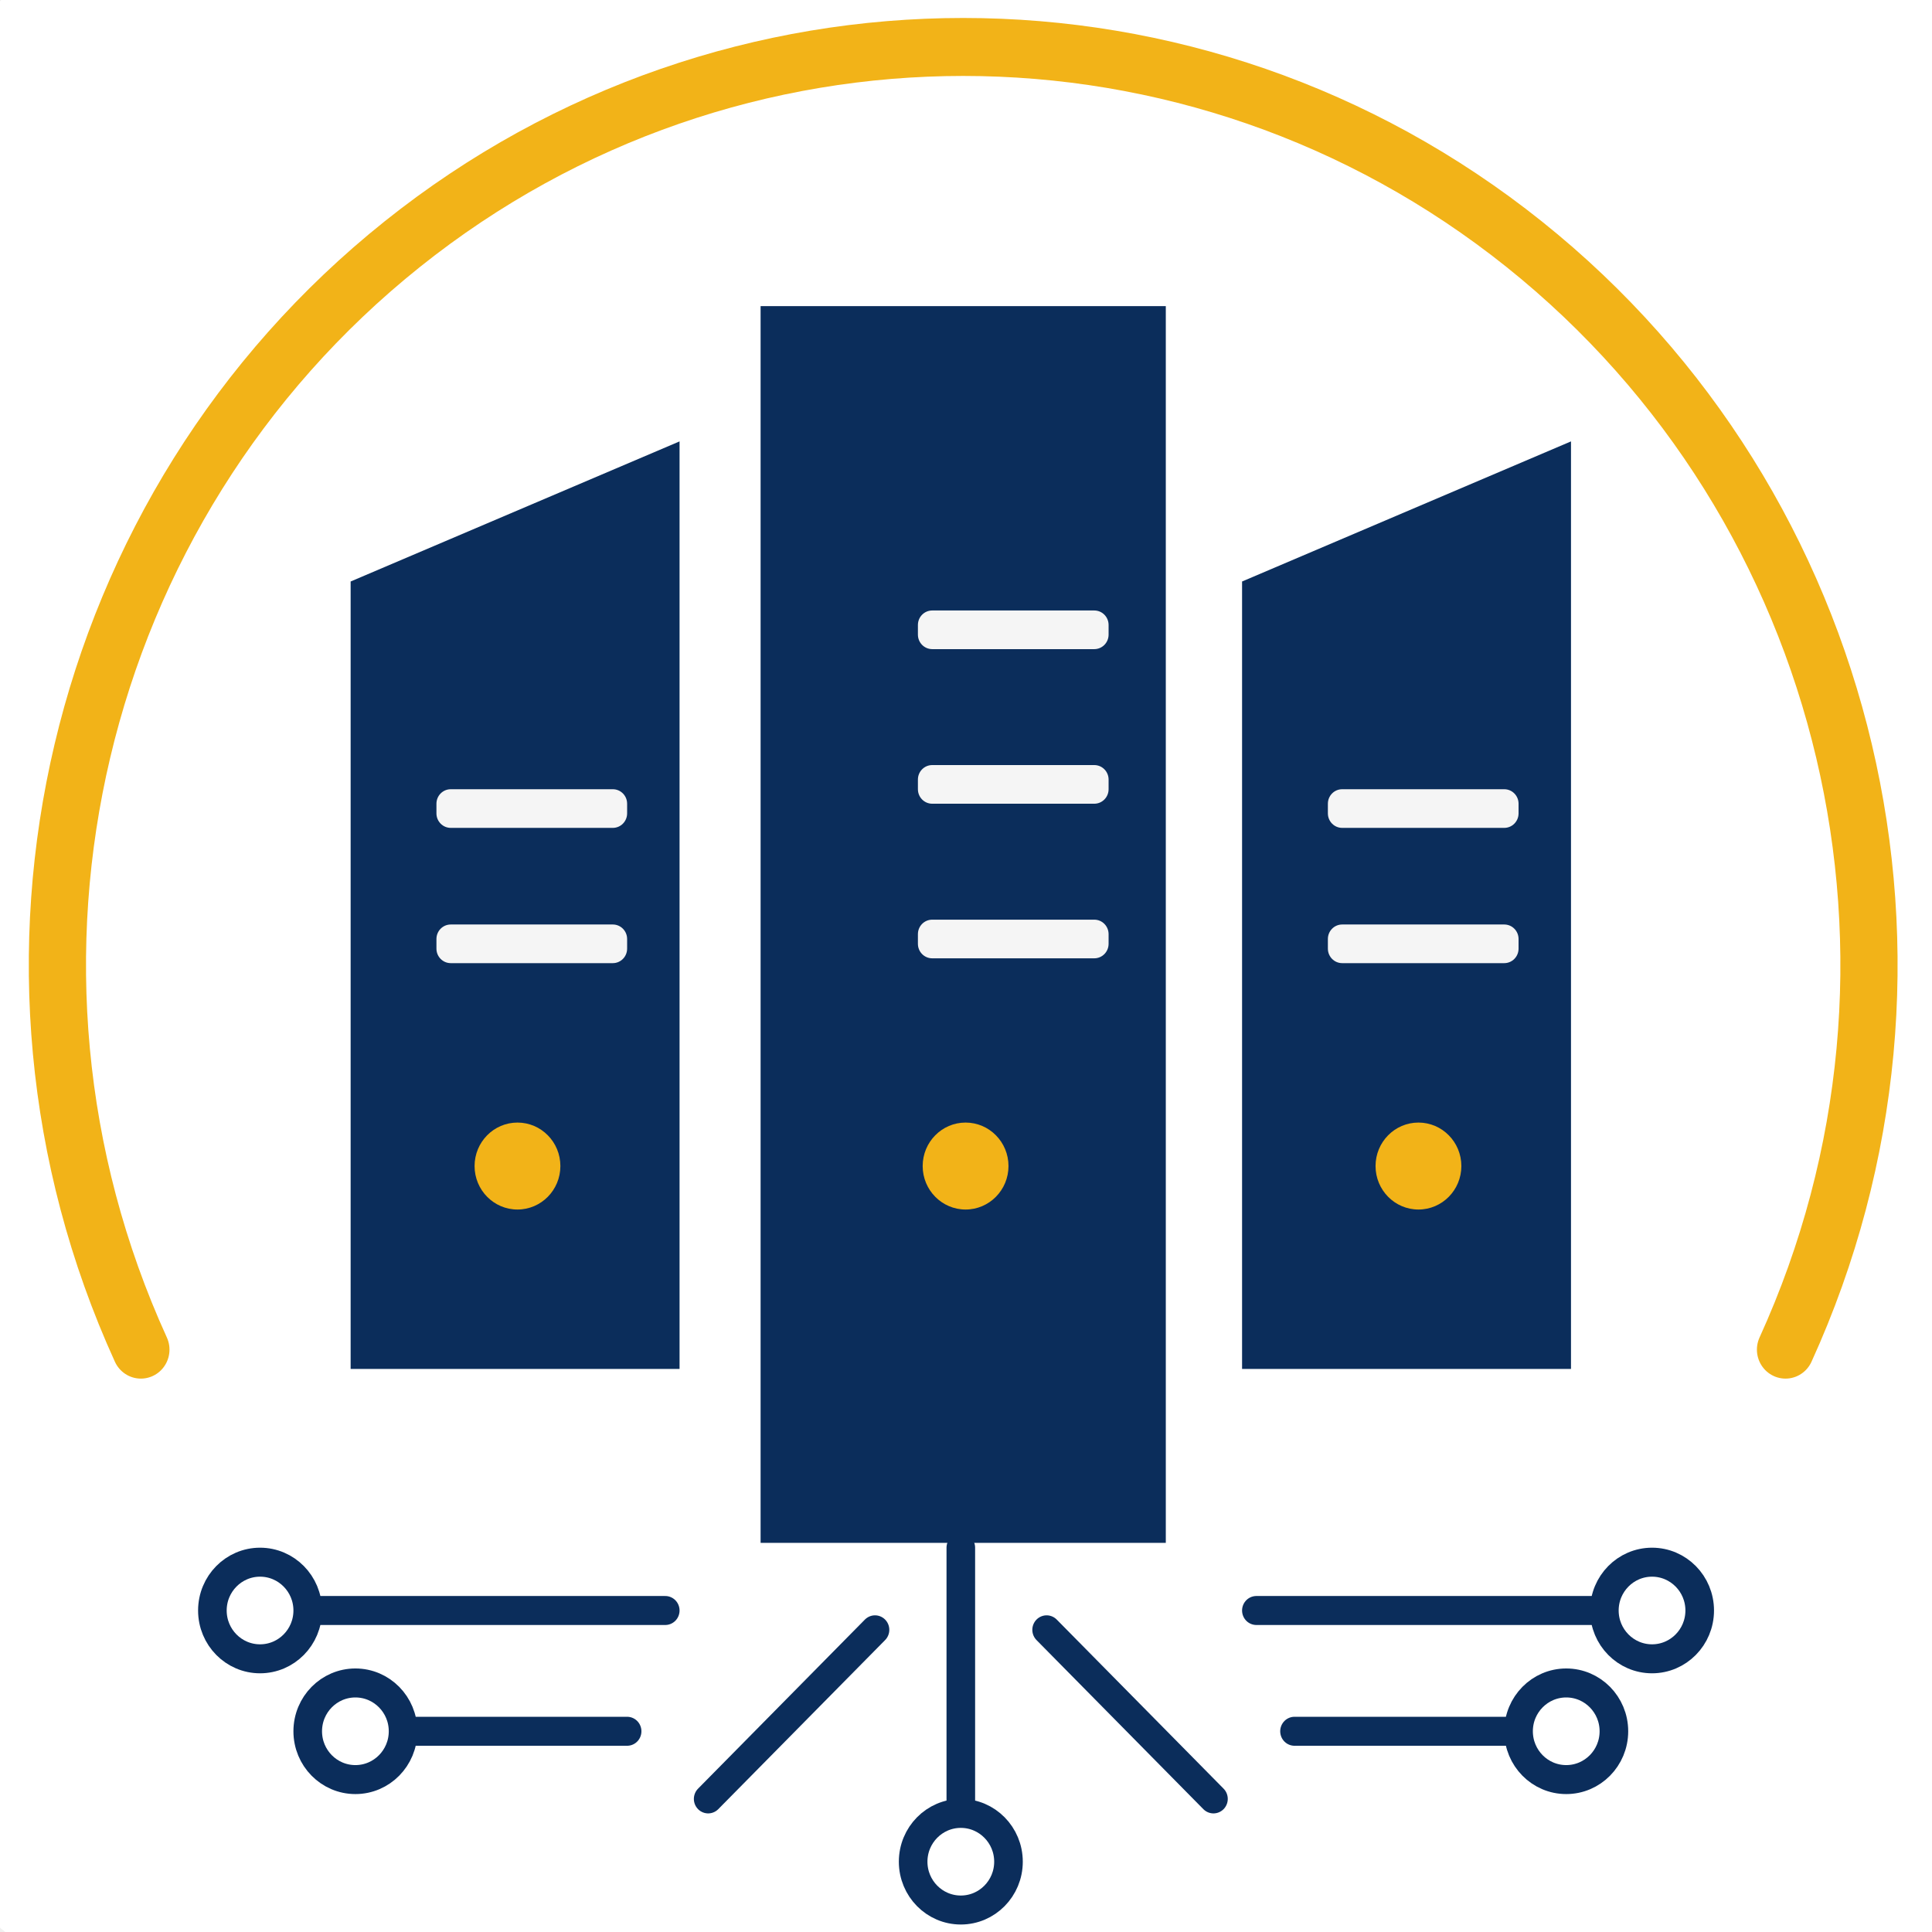
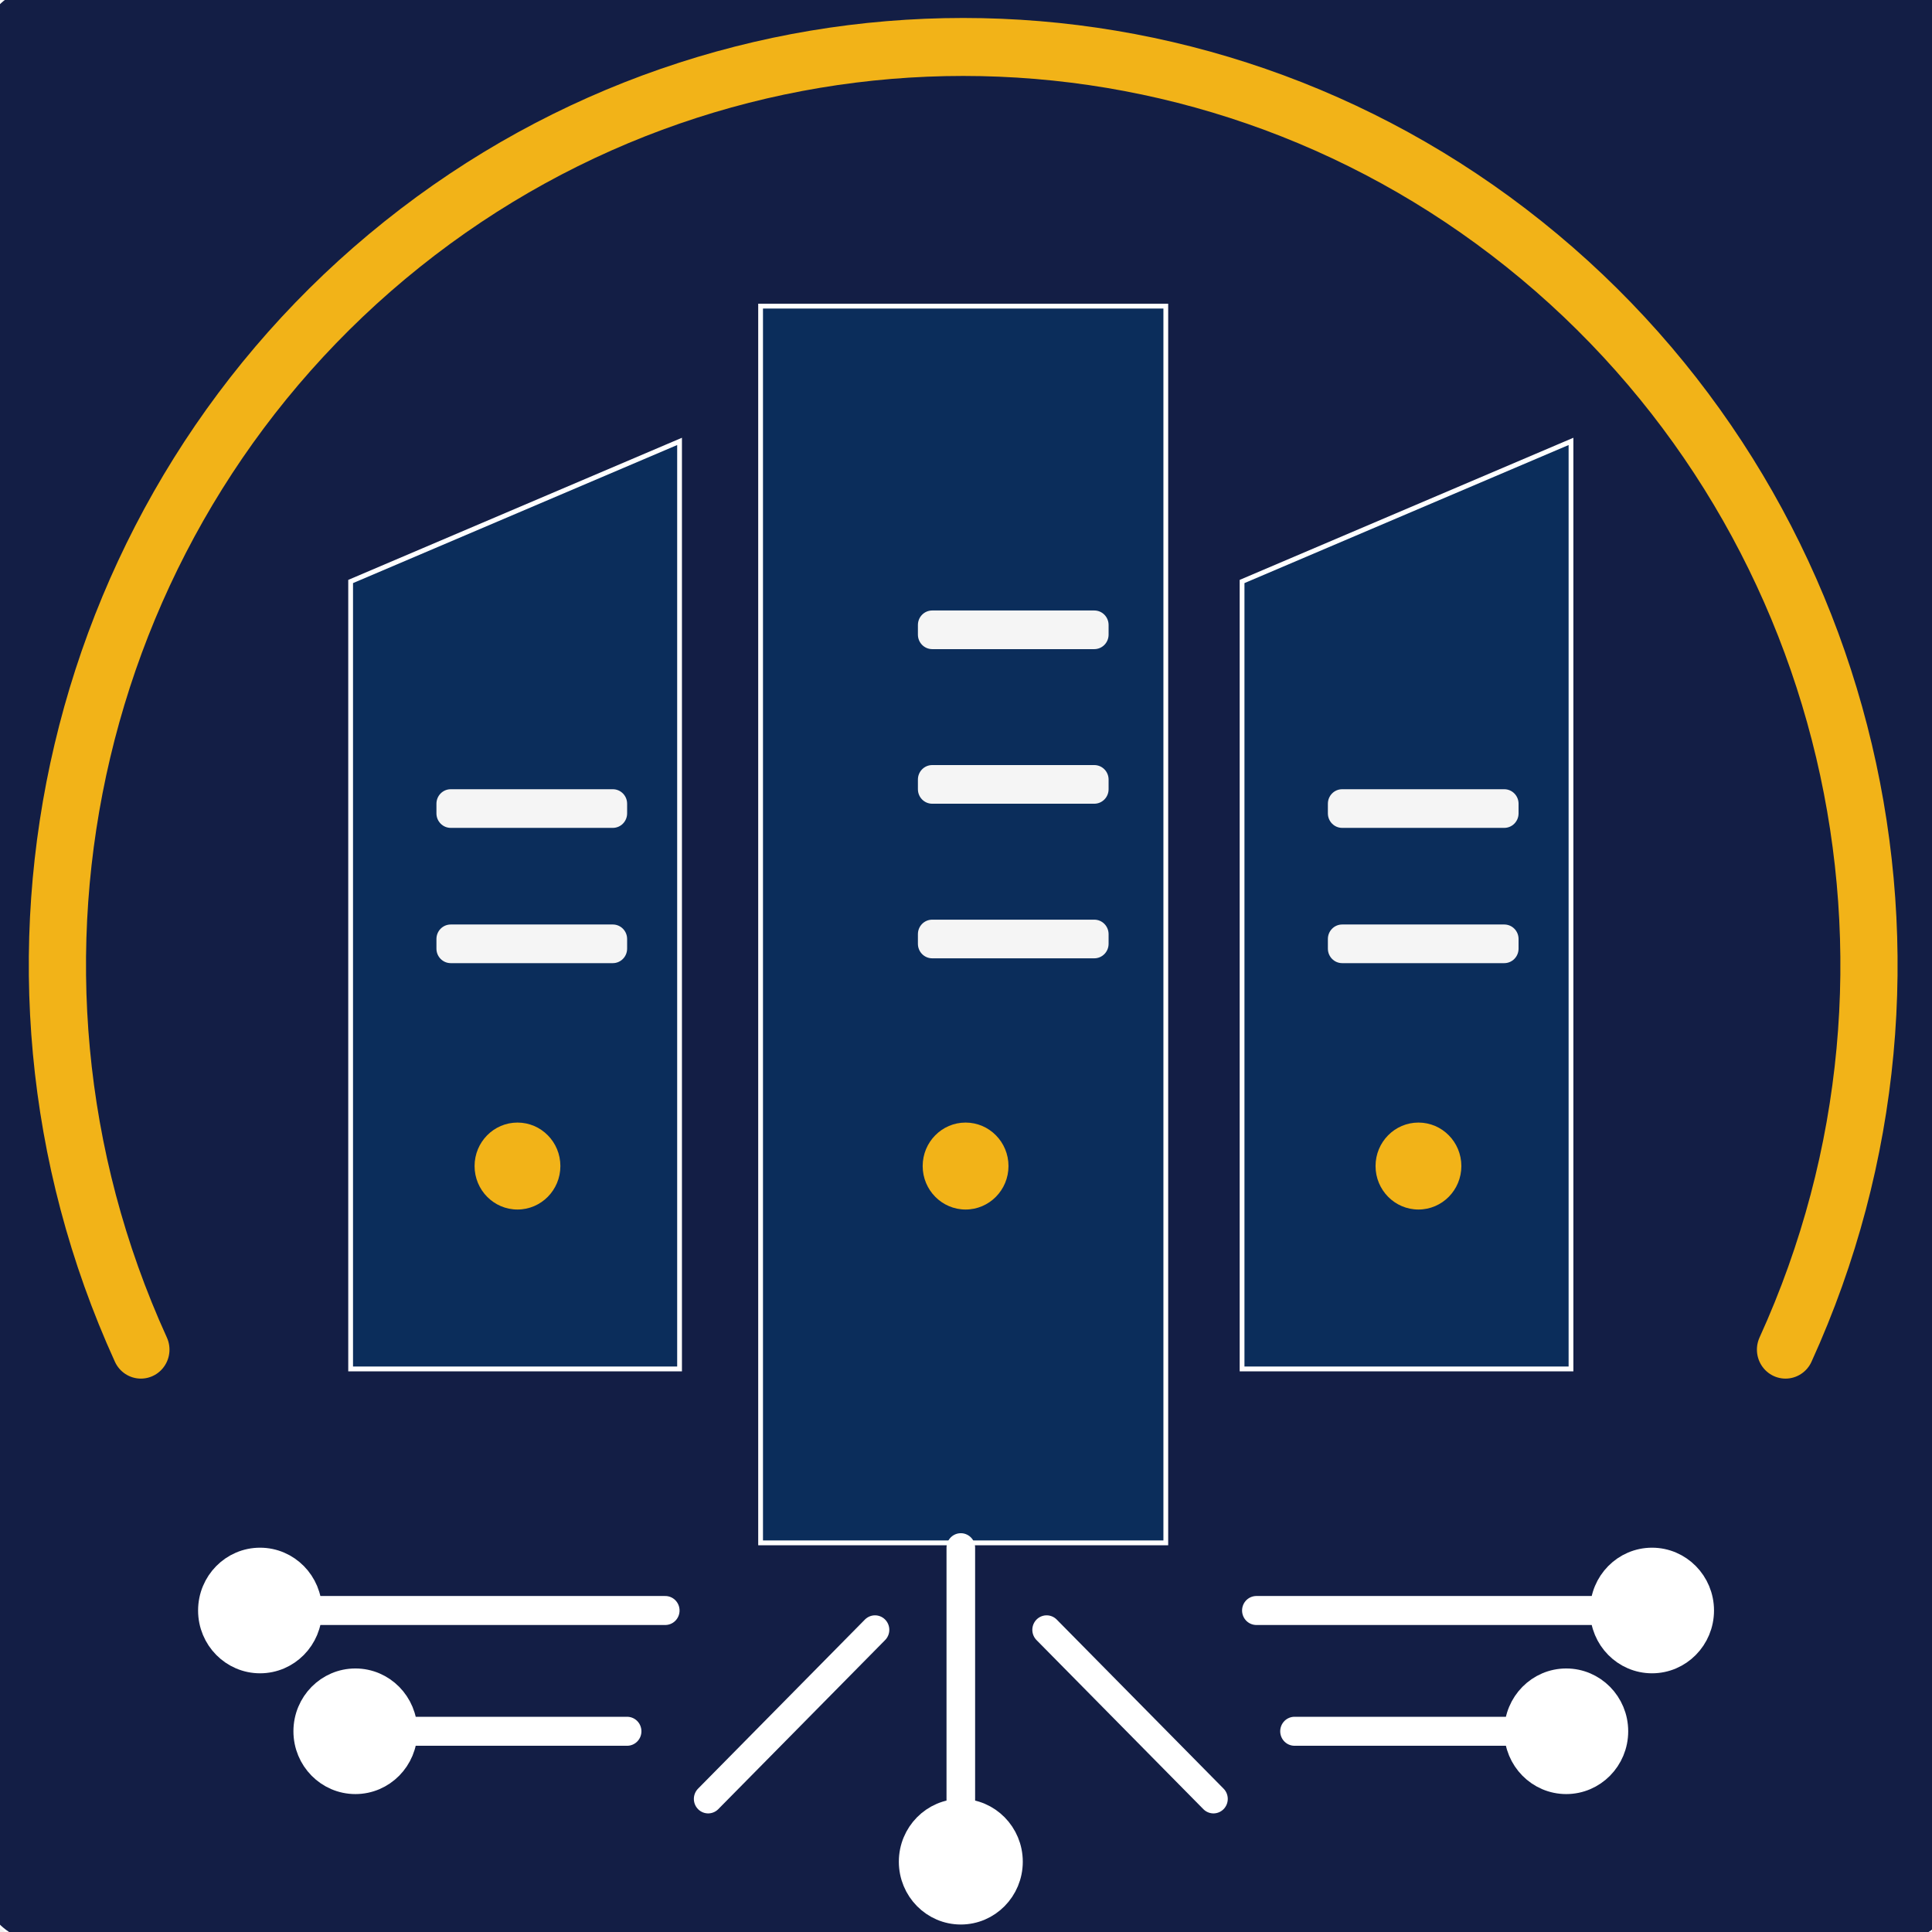
<svg xmlns="http://www.w3.org/2000/svg" width="917" height="917" viewBox="0 0 917 917" version="1.1" id="svg21">
  <defs id="defs2">
    <filter id="softGlow" x="-0.3" y="-0.3" width="1.6" height="1.6">
      <feGaussianBlur stdDeviation="10" result="blur" id="feGaussianBlur1" />
      <feMerge id="feMerge2">
        <feMergeNode in="blur" id="feMergeNode1" />
        <feMergeNode in="SourceGraphic" id="feMergeNode2" />
      </feMerge>
    </filter>
    <style id="style2">
      .blueFill { fill: #0B2D5B; }
      .blueStroke { stroke: #0B2D5B; stroke-width: 6; fill: none; stroke-linecap: round; stroke-linejoin: round; }
      .goldStroke { stroke: #F2B318; stroke-width: 12; fill: none; stroke-linecap: round; }
      .goldFill { fill: #F2B318; }
      .thinGold { stroke: #F2B318; stroke-width: 4; fill: none; stroke-linecap: round; }
      .textBlue {
        fill: #0B2D5B;
        font-family: "Georgia", "Times New Roman", serif;
        font-weight: 400;
      }
      .textGold {
        fill: #F2B318;
        font-family: "Georgia", "Times New Roman", serif;
        font-weight: 400;
      }
    </style>
  </defs>
-   <rect style="fill:#ffffff;fill-opacity:1;stroke:#ffffff;stroke-width:1.017" id="rect21" width="939.256" height="929.472" x="-9.776" y="-6.98" rx="30.731" />
+   <rect style="fill:#131e45;fill-opacity:1;stroke:#ffffff;stroke-width:1.017" id="rect21" width="939.256" height="929.472" x="-9.776" y="-6.98" rx="30.731" />
  <g id="logo" transform="matrix(2.262622,0,0,2.292971,-581.2702,-133.7647)">
    <g id="emblem" transform="translate(-156.5454,-145.2954)">
      <path id="gold-arc" class="goldStroke" d="m 443,483 a 190,190 0 1 1 345,0" />
      <g id="server-racks">
-         <path id="server-left" class="blueFill" d="m 487,324 69,-29 v 192 h -69 z" />
-         <path id="server-center" class="blueFill" d="m 573,267 h 85 v 256 h -85 z" />
-         <path id="server-right" class="blueFill" d="m 674,324 69,-29 v 192 h -69 z" />
+         <path id="server-left" class="blueFill" d="m 487,324 69,-29 v 192 h -69 z" style="stroke:#ffffff;stroke-opacity:1" />
+         <path id="server-center" class="blueFill" d="m 573,267 h 85 v 256 h -85 z" style="stroke:#ffffff;stroke-opacity:1" />
+         <path id="server-right" class="blueFill" d="m 674,324 69,-29 v 192 h -69 z" style="stroke:#ffffff;stroke-opacity:1" />
        <g id="rack-lines">
          <rect x="505" y="367" width="40" height="8" rx="3" fill="#f5f5f5" id="rect2" />
          <rect x="505" y="395" width="40" height="8" rx="3" fill="#f5f5f5" id="rect3" />
          <rect x="606" y="330" width="40" height="8" rx="3" fill="#f5f5f5" id="rect4" />
          <rect x="606" y="362" width="40" height="8" rx="3" fill="#f5f5f5" id="rect5" />
          <rect x="606" y="394" width="40" height="8" rx="3" fill="#f5f5f5" id="rect6" />
          <rect x="692" y="367" width="40" height="8" rx="3" fill="#f5f5f5" id="rect7" />
          <rect x="692" y="395" width="40" height="8" rx="3" fill="#f5f5f5" id="rect8" />
        </g>
        <circle cx="522" cy="445" r="9" class="goldFill" id="circle8" />
        <circle cx="616" cy="445" r="9" class="goldFill" id="circle9" />
        <circle cx="711" cy="445" r="9" class="goldFill" id="circle10" />
      </g>
-       <g id="circuit" class="blueStroke">
-         <path d="m 468,537 h 85" id="path10" />
-         <path d="m 677,537 h 83" id="path11" />
-         <path d="m 615,524 v 65" id="path12" />
-         <path d="m 597,541 -35,35" id="path13" />
-         <path d="m 633,541 35,35" id="path14" />
-         <path d="M 545,562 H 488" id="path15" />
-         <path d="m 685,562 h 57" id="path16" />
-         <circle cx="468" cy="537" r="10" fill="#ffffff" id="circle16" />
-         <circle cx="760" cy="537" r="10" fill="#ffffff" id="circle17" />
-         <circle cx="615" cy="589" r="10" fill="#ffffff" id="circle18" />
-         <circle cx="488" cy="562" r="10" fill="#ffffff" id="circle19" />
-         <circle cx="742" cy="562" r="10" fill="#ffffff" id="circle20" />
+       <g id="circuit" class="blueStroke" style="stroke:#ffffff;stroke-opacity:1">
+         <path d="m 468,537 h 85" id="path10" style="stroke:#ffffff;stroke-opacity:1" />
+         <path d="m 677,537 h 83" id="path11" style="stroke:#ffffff;stroke-opacity:1" />
+         <path d="m 615,524 v 65" id="path12" style="stroke:#ffffff;stroke-opacity:1" />
+         <path d="m 597,541 -35,35" id="path13" style="stroke:#ffffff;stroke-opacity:1" />
+         <path d="m 633,541 35,35" id="path14" style="stroke:#ffffff;stroke-opacity:1" />
+         <path d="M 545,562 H 488" id="path15" style="stroke:#ffffff;stroke-opacity:1" />
+         <path d="m 685,562 h 57" id="path16" style="stroke:#ffffff;stroke-opacity:1" />
+         <circle cx="468" cy="537" r="10" fill="#ffffff" id="circle16" style="stroke:#ffffff;stroke-opacity:1" />
+         <circle cx="760" cy="537" r="10" fill="#ffffff" id="circle17" style="stroke:#ffffff;stroke-opacity:1" />
+         <circle cx="615" cy="589" r="10" fill="#ffffff" id="circle18" style="stroke:#ffffff;stroke-opacity:1" />
+         <circle cx="488" cy="562" r="10" fill="#ffffff" id="circle19" style="stroke:#ffffff;stroke-opacity:1" />
+         <circle cx="742" cy="562" r="10" fill="#ffffff" id="circle20" style="stroke:#ffffff;stroke-opacity:1" />
      </g>
    </g>
    <g id="text" text-anchor="middle" transform="translate(-156.5454,-145.2954)" />
  </g>
</svg>
